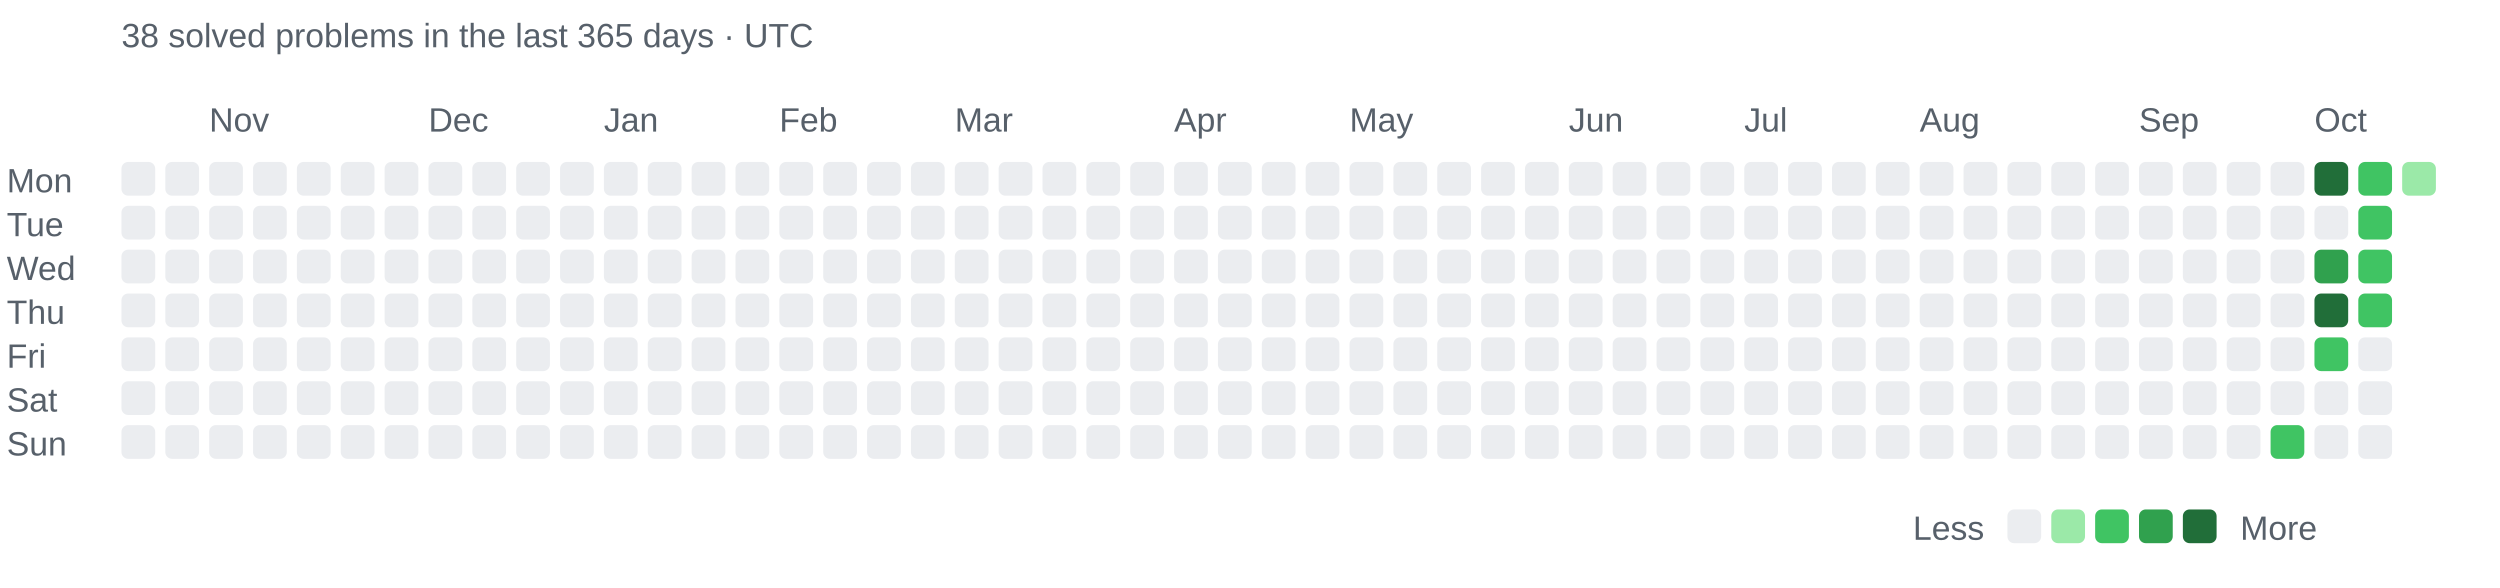
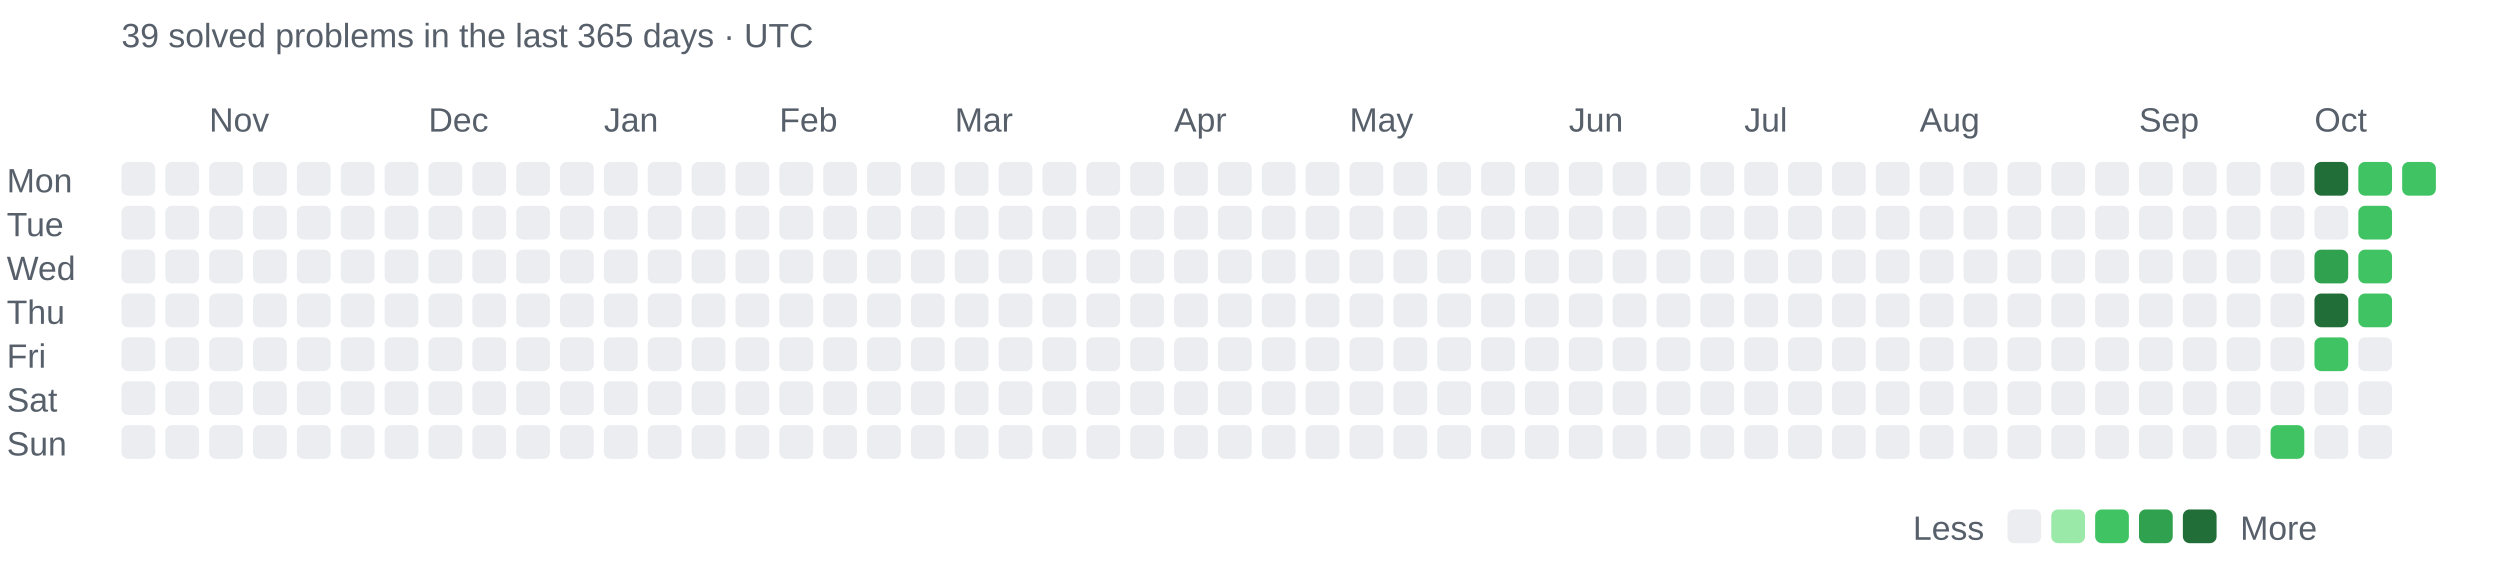
<svg xmlns="http://www.w3.org/2000/svg" width="741" height="174" viewBox="0 0 741 174" role="img" aria-labelledby="title description">
  <g font-family="Arial, sans-serif" font-size="10" fill="#57606a">
-     <text x="36" y="14">38 solved problems in the last 365 days · UTC</text>
+     <text x="36" y="14">39 solved problems in the last 365 days · UTC</text>
    <text x="2" y="57">Mon</text>
    <text x="2" y="70">Tue</text>
    <text x="2" y="83">Wed</text>
    <text x="2" y="96">Thu</text>
    <text x="2" y="109">Fri</text>
    <text x="2" y="122">Sat</text>
    <text x="2" y="135">Sun</text>
    <rect x="36" y="48" width="10" height="10" rx="2" fill="#ebedf0" data-date="2025-10-13" data-count="0" />
    <rect x="36" y="61" width="10" height="10" rx="2" fill="#ebedf0" data-date="2025-10-14" data-count="0" />
    <rect x="36" y="74" width="10" height="10" rx="2" fill="#ebedf0" data-date="2025-10-15" data-count="0" />
    <rect x="36" y="87" width="10" height="10" rx="2" fill="#ebedf0" data-date="2025-10-16" data-count="0" />
    <rect x="36" y="100" width="10" height="10" rx="2" fill="#ebedf0" data-date="2025-10-17" data-count="0" />
    <rect x="36" y="113" width="10" height="10" rx="2" fill="#ebedf0" data-date="2025-10-18" data-count="0" />
    <rect x="36" y="126" width="10" height="10" rx="2" fill="#ebedf0" data-date="2025-10-19" data-count="0" />
    <rect x="49" y="48" width="10" height="10" rx="2" fill="#ebedf0" data-date="2025-10-20" data-count="0" />
    <rect x="49" y="61" width="10" height="10" rx="2" fill="#ebedf0" data-date="2025-10-21" data-count="0" />
    <rect x="49" y="74" width="10" height="10" rx="2" fill="#ebedf0" data-date="2025-10-22" data-count="0" />
    <rect x="49" y="87" width="10" height="10" rx="2" fill="#ebedf0" data-date="2025-10-23" data-count="0" />
    <rect x="49" y="100" width="10" height="10" rx="2" fill="#ebedf0" data-date="2025-10-24" data-count="0" />
    <rect x="49" y="113" width="10" height="10" rx="2" fill="#ebedf0" data-date="2025-10-25" data-count="0" />
    <rect x="49" y="126" width="10" height="10" rx="2" fill="#ebedf0" data-date="2025-10-26" data-count="0" />
    <rect x="62" y="48" width="10" height="10" rx="2" fill="#ebedf0" data-date="2025-10-27" data-count="0" />
    <rect x="62" y="61" width="10" height="10" rx="2" fill="#ebedf0" data-date="2025-10-28" data-count="0" />
    <rect x="62" y="74" width="10" height="10" rx="2" fill="#ebedf0" data-date="2025-10-29" data-count="0" />
    <rect x="62" y="87" width="10" height="10" rx="2" fill="#ebedf0" data-date="2025-10-30" data-count="0" />
    <rect x="62" y="100" width="10" height="10" rx="2" fill="#ebedf0" data-date="2025-10-31" data-count="0" />
    <text x="62" y="39">Nov</text>
    <rect x="62" y="113" width="10" height="10" rx="2" fill="#ebedf0" data-date="2025-11-01" data-count="0" />
    <rect x="62" y="126" width="10" height="10" rx="2" fill="#ebedf0" data-date="2025-11-02" data-count="0" />
    <rect x="75" y="48" width="10" height="10" rx="2" fill="#ebedf0" data-date="2025-11-03" data-count="0" />
    <rect x="75" y="61" width="10" height="10" rx="2" fill="#ebedf0" data-date="2025-11-04" data-count="0" />
    <rect x="75" y="74" width="10" height="10" rx="2" fill="#ebedf0" data-date="2025-11-05" data-count="0" />
    <rect x="75" y="87" width="10" height="10" rx="2" fill="#ebedf0" data-date="2025-11-06" data-count="0" />
    <rect x="75" y="100" width="10" height="10" rx="2" fill="#ebedf0" data-date="2025-11-07" data-count="0" />
    <rect x="75" y="113" width="10" height="10" rx="2" fill="#ebedf0" data-date="2025-11-08" data-count="0" />
    <rect x="75" y="126" width="10" height="10" rx="2" fill="#ebedf0" data-date="2025-11-09" data-count="0" />
    <rect x="88" y="48" width="10" height="10" rx="2" fill="#ebedf0" data-date="2025-11-10" data-count="0" />
    <rect x="88" y="61" width="10" height="10" rx="2" fill="#ebedf0" data-date="2025-11-11" data-count="0" />
    <rect x="88" y="74" width="10" height="10" rx="2" fill="#ebedf0" data-date="2025-11-12" data-count="0" />
    <rect x="88" y="87" width="10" height="10" rx="2" fill="#ebedf0" data-date="2025-11-13" data-count="0" />
    <rect x="88" y="100" width="10" height="10" rx="2" fill="#ebedf0" data-date="2025-11-14" data-count="0" />
    <rect x="88" y="113" width="10" height="10" rx="2" fill="#ebedf0" data-date="2025-11-15" data-count="0" />
    <rect x="88" y="126" width="10" height="10" rx="2" fill="#ebedf0" data-date="2025-11-16" data-count="0" />
    <rect x="101" y="48" width="10" height="10" rx="2" fill="#ebedf0" data-date="2025-11-17" data-count="0" />
    <rect x="101" y="61" width="10" height="10" rx="2" fill="#ebedf0" data-date="2025-11-18" data-count="0" />
    <rect x="101" y="74" width="10" height="10" rx="2" fill="#ebedf0" data-date="2025-11-19" data-count="0" />
    <rect x="101" y="87" width="10" height="10" rx="2" fill="#ebedf0" data-date="2025-11-20" data-count="0" />
    <rect x="101" y="100" width="10" height="10" rx="2" fill="#ebedf0" data-date="2025-11-21" data-count="0" />
    <rect x="101" y="113" width="10" height="10" rx="2" fill="#ebedf0" data-date="2025-11-22" data-count="0" />
    <rect x="101" y="126" width="10" height="10" rx="2" fill="#ebedf0" data-date="2025-11-23" data-count="0" />
    <rect x="114" y="48" width="10" height="10" rx="2" fill="#ebedf0" data-date="2025-11-24" data-count="0" />
    <rect x="114" y="61" width="10" height="10" rx="2" fill="#ebedf0" data-date="2025-11-25" data-count="0" />
    <rect x="114" y="74" width="10" height="10" rx="2" fill="#ebedf0" data-date="2025-11-26" data-count="0" />
    <rect x="114" y="87" width="10" height="10" rx="2" fill="#ebedf0" data-date="2025-11-27" data-count="0" />
    <rect x="114" y="100" width="10" height="10" rx="2" fill="#ebedf0" data-date="2025-11-28" data-count="0" />
    <rect x="114" y="113" width="10" height="10" rx="2" fill="#ebedf0" data-date="2025-11-29" data-count="0" />
    <rect x="114" y="126" width="10" height="10" rx="2" fill="#ebedf0" data-date="2025-11-30" data-count="0" />
    <text x="127" y="39">Dec</text>
    <rect x="127" y="48" width="10" height="10" rx="2" fill="#ebedf0" data-date="2025-12-01" data-count="0" />
    <rect x="127" y="61" width="10" height="10" rx="2" fill="#ebedf0" data-date="2025-12-02" data-count="0" />
    <rect x="127" y="74" width="10" height="10" rx="2" fill="#ebedf0" data-date="2025-12-03" data-count="0" />
    <rect x="127" y="87" width="10" height="10" rx="2" fill="#ebedf0" data-date="2025-12-04" data-count="0" />
    <rect x="127" y="100" width="10" height="10" rx="2" fill="#ebedf0" data-date="2025-12-05" data-count="0" />
    <rect x="127" y="113" width="10" height="10" rx="2" fill="#ebedf0" data-date="2025-12-06" data-count="0" />
    <rect x="127" y="126" width="10" height="10" rx="2" fill="#ebedf0" data-date="2025-12-07" data-count="0" />
    <rect x="140" y="48" width="10" height="10" rx="2" fill="#ebedf0" data-date="2025-12-08" data-count="0" />
    <rect x="140" y="61" width="10" height="10" rx="2" fill="#ebedf0" data-date="2025-12-09" data-count="0" />
    <rect x="140" y="74" width="10" height="10" rx="2" fill="#ebedf0" data-date="2025-12-10" data-count="0" />
    <rect x="140" y="87" width="10" height="10" rx="2" fill="#ebedf0" data-date="2025-12-11" data-count="0" />
    <rect x="140" y="100" width="10" height="10" rx="2" fill="#ebedf0" data-date="2025-12-12" data-count="0" />
    <rect x="140" y="113" width="10" height="10" rx="2" fill="#ebedf0" data-date="2025-12-13" data-count="0" />
    <rect x="140" y="126" width="10" height="10" rx="2" fill="#ebedf0" data-date="2025-12-14" data-count="0" />
    <rect x="153" y="48" width="10" height="10" rx="2" fill="#ebedf0" data-date="2025-12-15" data-count="0" />
    <rect x="153" y="61" width="10" height="10" rx="2" fill="#ebedf0" data-date="2025-12-16" data-count="0" />
    <rect x="153" y="74" width="10" height="10" rx="2" fill="#ebedf0" data-date="2025-12-17" data-count="0" />
    <rect x="153" y="87" width="10" height="10" rx="2" fill="#ebedf0" data-date="2025-12-18" data-count="0" />
    <rect x="153" y="100" width="10" height="10" rx="2" fill="#ebedf0" data-date="2025-12-19" data-count="0" />
    <rect x="153" y="113" width="10" height="10" rx="2" fill="#ebedf0" data-date="2025-12-20" data-count="0" />
    <rect x="153" y="126" width="10" height="10" rx="2" fill="#ebedf0" data-date="2025-12-21" data-count="0" />
    <rect x="166" y="48" width="10" height="10" rx="2" fill="#ebedf0" data-date="2025-12-22" data-count="0" />
    <rect x="166" y="61" width="10" height="10" rx="2" fill="#ebedf0" data-date="2025-12-23" data-count="0" />
    <rect x="166" y="74" width="10" height="10" rx="2" fill="#ebedf0" data-date="2025-12-24" data-count="0" />
    <rect x="166" y="87" width="10" height="10" rx="2" fill="#ebedf0" data-date="2025-12-25" data-count="0" />
    <rect x="166" y="100" width="10" height="10" rx="2" fill="#ebedf0" data-date="2025-12-26" data-count="0" />
    <rect x="166" y="113" width="10" height="10" rx="2" fill="#ebedf0" data-date="2025-12-27" data-count="0" />
    <rect x="166" y="126" width="10" height="10" rx="2" fill="#ebedf0" data-date="2025-12-28" data-count="0" />
    <rect x="179" y="48" width="10" height="10" rx="2" fill="#ebedf0" data-date="2025-12-29" data-count="0" />
    <rect x="179" y="61" width="10" height="10" rx="2" fill="#ebedf0" data-date="2025-12-30" data-count="0" />
    <rect x="179" y="74" width="10" height="10" rx="2" fill="#ebedf0" data-date="2025-12-31" data-count="0" />
    <text x="179" y="39">Jan</text>
    <rect x="179" y="87" width="10" height="10" rx="2" fill="#ebedf0" data-date="2026-01-01" data-count="0" />
    <rect x="179" y="100" width="10" height="10" rx="2" fill="#ebedf0" data-date="2026-01-02" data-count="0" />
    <rect x="179" y="113" width="10" height="10" rx="2" fill="#ebedf0" data-date="2026-01-03" data-count="0" />
    <rect x="179" y="126" width="10" height="10" rx="2" fill="#ebedf0" data-date="2026-01-04" data-count="0" />
    <rect x="192" y="48" width="10" height="10" rx="2" fill="#ebedf0" data-date="2026-01-05" data-count="0" />
    <rect x="192" y="61" width="10" height="10" rx="2" fill="#ebedf0" data-date="2026-01-06" data-count="0" />
    <rect x="192" y="74" width="10" height="10" rx="2" fill="#ebedf0" data-date="2026-01-07" data-count="0" />
    <rect x="192" y="87" width="10" height="10" rx="2" fill="#ebedf0" data-date="2026-01-08" data-count="0" />
    <rect x="192" y="100" width="10" height="10" rx="2" fill="#ebedf0" data-date="2026-01-09" data-count="0" />
    <rect x="192" y="113" width="10" height="10" rx="2" fill="#ebedf0" data-date="2026-01-10" data-count="0" />
    <rect x="192" y="126" width="10" height="10" rx="2" fill="#ebedf0" data-date="2026-01-11" data-count="0" />
    <rect x="205" y="48" width="10" height="10" rx="2" fill="#ebedf0" data-date="2026-01-12" data-count="0" />
    <rect x="205" y="61" width="10" height="10" rx="2" fill="#ebedf0" data-date="2026-01-13" data-count="0" />
    <rect x="205" y="74" width="10" height="10" rx="2" fill="#ebedf0" data-date="2026-01-14" data-count="0" />
    <rect x="205" y="87" width="10" height="10" rx="2" fill="#ebedf0" data-date="2026-01-15" data-count="0" />
    <rect x="205" y="100" width="10" height="10" rx="2" fill="#ebedf0" data-date="2026-01-16" data-count="0" />
    <rect x="205" y="113" width="10" height="10" rx="2" fill="#ebedf0" data-date="2026-01-17" data-count="0" />
    <rect x="205" y="126" width="10" height="10" rx="2" fill="#ebedf0" data-date="2026-01-18" data-count="0" />
    <rect x="218" y="48" width="10" height="10" rx="2" fill="#ebedf0" data-date="2026-01-19" data-count="0" />
    <rect x="218" y="61" width="10" height="10" rx="2" fill="#ebedf0" data-date="2026-01-20" data-count="0" />
    <rect x="218" y="74" width="10" height="10" rx="2" fill="#ebedf0" data-date="2026-01-21" data-count="0" />
    <rect x="218" y="87" width="10" height="10" rx="2" fill="#ebedf0" data-date="2026-01-22" data-count="0" />
    <rect x="218" y="100" width="10" height="10" rx="2" fill="#ebedf0" data-date="2026-01-23" data-count="0" />
    <rect x="218" y="113" width="10" height="10" rx="2" fill="#ebedf0" data-date="2026-01-24" data-count="0" />
    <rect x="218" y="126" width="10" height="10" rx="2" fill="#ebedf0" data-date="2026-01-25" data-count="0" />
    <rect x="231" y="48" width="10" height="10" rx="2" fill="#ebedf0" data-date="2026-01-26" data-count="0" />
    <rect x="231" y="61" width="10" height="10" rx="2" fill="#ebedf0" data-date="2026-01-27" data-count="0" />
    <rect x="231" y="74" width="10" height="10" rx="2" fill="#ebedf0" data-date="2026-01-28" data-count="0" />
    <rect x="231" y="87" width="10" height="10" rx="2" fill="#ebedf0" data-date="2026-01-29" data-count="0" />
    <rect x="231" y="100" width="10" height="10" rx="2" fill="#ebedf0" data-date="2026-01-30" data-count="0" />
    <rect x="231" y="113" width="10" height="10" rx="2" fill="#ebedf0" data-date="2026-01-31" data-count="0" />
    <text x="231" y="39">Feb</text>
    <rect x="231" y="126" width="10" height="10" rx="2" fill="#ebedf0" data-date="2026-02-01" data-count="0" />
    <rect x="244" y="48" width="10" height="10" rx="2" fill="#ebedf0" data-date="2026-02-02" data-count="0" />
    <rect x="244" y="61" width="10" height="10" rx="2" fill="#ebedf0" data-date="2026-02-03" data-count="0" />
    <rect x="244" y="74" width="10" height="10" rx="2" fill="#ebedf0" data-date="2026-02-04" data-count="0" />
    <rect x="244" y="87" width="10" height="10" rx="2" fill="#ebedf0" data-date="2026-02-05" data-count="0" />
    <rect x="244" y="100" width="10" height="10" rx="2" fill="#ebedf0" data-date="2026-02-06" data-count="0" />
    <rect x="244" y="113" width="10" height="10" rx="2" fill="#ebedf0" data-date="2026-02-07" data-count="0" />
    <rect x="244" y="126" width="10" height="10" rx="2" fill="#ebedf0" data-date="2026-02-08" data-count="0" />
    <rect x="257" y="48" width="10" height="10" rx="2" fill="#ebedf0" data-date="2026-02-09" data-count="0" />
    <rect x="257" y="61" width="10" height="10" rx="2" fill="#ebedf0" data-date="2026-02-10" data-count="0" />
    <rect x="257" y="74" width="10" height="10" rx="2" fill="#ebedf0" data-date="2026-02-11" data-count="0" />
    <rect x="257" y="87" width="10" height="10" rx="2" fill="#ebedf0" data-date="2026-02-12" data-count="0" />
    <rect x="257" y="100" width="10" height="10" rx="2" fill="#ebedf0" data-date="2026-02-13" data-count="0" />
    <rect x="257" y="113" width="10" height="10" rx="2" fill="#ebedf0" data-date="2026-02-14" data-count="0" />
    <rect x="257" y="126" width="10" height="10" rx="2" fill="#ebedf0" data-date="2026-02-15" data-count="0" />
    <rect x="270" y="48" width="10" height="10" rx="2" fill="#ebedf0" data-date="2026-02-16" data-count="0" />
    <rect x="270" y="61" width="10" height="10" rx="2" fill="#ebedf0" data-date="2026-02-17" data-count="0" />
    <rect x="270" y="74" width="10" height="10" rx="2" fill="#ebedf0" data-date="2026-02-18" data-count="0" />
    <rect x="270" y="87" width="10" height="10" rx="2" fill="#ebedf0" data-date="2026-02-19" data-count="0" />
    <rect x="270" y="100" width="10" height="10" rx="2" fill="#ebedf0" data-date="2026-02-20" data-count="0" />
    <rect x="270" y="113" width="10" height="10" rx="2" fill="#ebedf0" data-date="2026-02-21" data-count="0" />
    <rect x="270" y="126" width="10" height="10" rx="2" fill="#ebedf0" data-date="2026-02-22" data-count="0" />
    <rect x="283" y="48" width="10" height="10" rx="2" fill="#ebedf0" data-date="2026-02-23" data-count="0" />
    <rect x="283" y="61" width="10" height="10" rx="2" fill="#ebedf0" data-date="2026-02-24" data-count="0" />
    <rect x="283" y="74" width="10" height="10" rx="2" fill="#ebedf0" data-date="2026-02-25" data-count="0" />
    <rect x="283" y="87" width="10" height="10" rx="2" fill="#ebedf0" data-date="2026-02-26" data-count="0" />
    <rect x="283" y="100" width="10" height="10" rx="2" fill="#ebedf0" data-date="2026-02-27" data-count="0" />
    <rect x="283" y="113" width="10" height="10" rx="2" fill="#ebedf0" data-date="2026-02-28" data-count="0" />
    <text x="283" y="39">Mar</text>
    <rect x="283" y="126" width="10" height="10" rx="2" fill="#ebedf0" data-date="2026-03-01" data-count="0" />
    <rect x="296" y="48" width="10" height="10" rx="2" fill="#ebedf0" data-date="2026-03-02" data-count="0" />
    <rect x="296" y="61" width="10" height="10" rx="2" fill="#ebedf0" data-date="2026-03-03" data-count="0" />
    <rect x="296" y="74" width="10" height="10" rx="2" fill="#ebedf0" data-date="2026-03-04" data-count="0" />
    <rect x="296" y="87" width="10" height="10" rx="2" fill="#ebedf0" data-date="2026-03-05" data-count="0" />
    <rect x="296" y="100" width="10" height="10" rx="2" fill="#ebedf0" data-date="2026-03-06" data-count="0" />
    <rect x="296" y="113" width="10" height="10" rx="2" fill="#ebedf0" data-date="2026-03-07" data-count="0" />
    <rect x="296" y="126" width="10" height="10" rx="2" fill="#ebedf0" data-date="2026-03-08" data-count="0" />
    <rect x="309" y="48" width="10" height="10" rx="2" fill="#ebedf0" data-date="2026-03-09" data-count="0" />
    <rect x="309" y="61" width="10" height="10" rx="2" fill="#ebedf0" data-date="2026-03-10" data-count="0" />
    <rect x="309" y="74" width="10" height="10" rx="2" fill="#ebedf0" data-date="2026-03-11" data-count="0" />
    <rect x="309" y="87" width="10" height="10" rx="2" fill="#ebedf0" data-date="2026-03-12" data-count="0" />
    <rect x="309" y="100" width="10" height="10" rx="2" fill="#ebedf0" data-date="2026-03-13" data-count="0" />
    <rect x="309" y="113" width="10" height="10" rx="2" fill="#ebedf0" data-date="2026-03-14" data-count="0" />
    <rect x="309" y="126" width="10" height="10" rx="2" fill="#ebedf0" data-date="2026-03-15" data-count="0" />
    <rect x="322" y="48" width="10" height="10" rx="2" fill="#ebedf0" data-date="2026-03-16" data-count="0" />
    <rect x="322" y="61" width="10" height="10" rx="2" fill="#ebedf0" data-date="2026-03-17" data-count="0" />
    <rect x="322" y="74" width="10" height="10" rx="2" fill="#ebedf0" data-date="2026-03-18" data-count="0" />
    <rect x="322" y="87" width="10" height="10" rx="2" fill="#ebedf0" data-date="2026-03-19" data-count="0" />
    <rect x="322" y="100" width="10" height="10" rx="2" fill="#ebedf0" data-date="2026-03-20" data-count="0" />
    <rect x="322" y="113" width="10" height="10" rx="2" fill="#ebedf0" data-date="2026-03-21" data-count="0" />
    <rect x="322" y="126" width="10" height="10" rx="2" fill="#ebedf0" data-date="2026-03-22" data-count="0" />
    <rect x="335" y="48" width="10" height="10" rx="2" fill="#ebedf0" data-date="2026-03-23" data-count="0" />
    <rect x="335" y="61" width="10" height="10" rx="2" fill="#ebedf0" data-date="2026-03-24" data-count="0" />
    <rect x="335" y="74" width="10" height="10" rx="2" fill="#ebedf0" data-date="2026-03-25" data-count="0" />
    <rect x="335" y="87" width="10" height="10" rx="2" fill="#ebedf0" data-date="2026-03-26" data-count="0" />
    <rect x="335" y="100" width="10" height="10" rx="2" fill="#ebedf0" data-date="2026-03-27" data-count="0" />
    <rect x="335" y="113" width="10" height="10" rx="2" fill="#ebedf0" data-date="2026-03-28" data-count="0" />
    <rect x="335" y="126" width="10" height="10" rx="2" fill="#ebedf0" data-date="2026-03-29" data-count="0" />
    <rect x="348" y="48" width="10" height="10" rx="2" fill="#ebedf0" data-date="2026-03-30" data-count="0" />
    <rect x="348" y="61" width="10" height="10" rx="2" fill="#ebedf0" data-date="2026-03-31" data-count="0" />
    <text x="348" y="39">Apr</text>
    <rect x="348" y="74" width="10" height="10" rx="2" fill="#ebedf0" data-date="2026-04-01" data-count="0" />
    <rect x="348" y="87" width="10" height="10" rx="2" fill="#ebedf0" data-date="2026-04-02" data-count="0" />
    <rect x="348" y="100" width="10" height="10" rx="2" fill="#ebedf0" data-date="2026-04-03" data-count="0" />
    <rect x="348" y="113" width="10" height="10" rx="2" fill="#ebedf0" data-date="2026-04-04" data-count="0" />
    <rect x="348" y="126" width="10" height="10" rx="2" fill="#ebedf0" data-date="2026-04-05" data-count="0" />
    <rect x="361" y="48" width="10" height="10" rx="2" fill="#ebedf0" data-date="2026-04-06" data-count="0" />
    <rect x="361" y="61" width="10" height="10" rx="2" fill="#ebedf0" data-date="2026-04-07" data-count="0" />
    <rect x="361" y="74" width="10" height="10" rx="2" fill="#ebedf0" data-date="2026-04-08" data-count="0" />
    <rect x="361" y="87" width="10" height="10" rx="2" fill="#ebedf0" data-date="2026-04-09" data-count="0" />
    <rect x="361" y="100" width="10" height="10" rx="2" fill="#ebedf0" data-date="2026-04-10" data-count="0" />
    <rect x="361" y="113" width="10" height="10" rx="2" fill="#ebedf0" data-date="2026-04-11" data-count="0" />
    <rect x="361" y="126" width="10" height="10" rx="2" fill="#ebedf0" data-date="2026-04-12" data-count="0" />
    <rect x="374" y="48" width="10" height="10" rx="2" fill="#ebedf0" data-date="2026-04-13" data-count="0" />
    <rect x="374" y="61" width="10" height="10" rx="2" fill="#ebedf0" data-date="2026-04-14" data-count="0" />
    <rect x="374" y="74" width="10" height="10" rx="2" fill="#ebedf0" data-date="2026-04-15" data-count="0" />
    <rect x="374" y="87" width="10" height="10" rx="2" fill="#ebedf0" data-date="2026-04-16" data-count="0" />
    <rect x="374" y="100" width="10" height="10" rx="2" fill="#ebedf0" data-date="2026-04-17" data-count="0" />
    <rect x="374" y="113" width="10" height="10" rx="2" fill="#ebedf0" data-date="2026-04-18" data-count="0" />
    <rect x="374" y="126" width="10" height="10" rx="2" fill="#ebedf0" data-date="2026-04-19" data-count="0" />
    <rect x="387" y="48" width="10" height="10" rx="2" fill="#ebedf0" data-date="2026-04-20" data-count="0" />
    <rect x="387" y="61" width="10" height="10" rx="2" fill="#ebedf0" data-date="2026-04-21" data-count="0" />
    <rect x="387" y="74" width="10" height="10" rx="2" fill="#ebedf0" data-date="2026-04-22" data-count="0" />
    <rect x="387" y="87" width="10" height="10" rx="2" fill="#ebedf0" data-date="2026-04-23" data-count="0" />
    <rect x="387" y="100" width="10" height="10" rx="2" fill="#ebedf0" data-date="2026-04-24" data-count="0" />
    <rect x="387" y="113" width="10" height="10" rx="2" fill="#ebedf0" data-date="2026-04-25" data-count="0" />
    <rect x="387" y="126" width="10" height="10" rx="2" fill="#ebedf0" data-date="2026-04-26" data-count="0" />
    <rect x="400" y="48" width="10" height="10" rx="2" fill="#ebedf0" data-date="2026-04-27" data-count="0" />
    <rect x="400" y="61" width="10" height="10" rx="2" fill="#ebedf0" data-date="2026-04-28" data-count="0" />
    <rect x="400" y="74" width="10" height="10" rx="2" fill="#ebedf0" data-date="2026-04-29" data-count="0" />
    <rect x="400" y="87" width="10" height="10" rx="2" fill="#ebedf0" data-date="2026-04-30" data-count="0" />
    <text x="400" y="39">May</text>
    <rect x="400" y="100" width="10" height="10" rx="2" fill="#ebedf0" data-date="2026-05-01" data-count="0" />
    <rect x="400" y="113" width="10" height="10" rx="2" fill="#ebedf0" data-date="2026-05-02" data-count="0" />
    <rect x="400" y="126" width="10" height="10" rx="2" fill="#ebedf0" data-date="2026-05-03" data-count="0" />
    <rect x="413" y="48" width="10" height="10" rx="2" fill="#ebedf0" data-date="2026-05-04" data-count="0" />
    <rect x="413" y="61" width="10" height="10" rx="2" fill="#ebedf0" data-date="2026-05-05" data-count="0" />
    <rect x="413" y="74" width="10" height="10" rx="2" fill="#ebedf0" data-date="2026-05-06" data-count="0" />
    <rect x="413" y="87" width="10" height="10" rx="2" fill="#ebedf0" data-date="2026-05-07" data-count="0" />
    <rect x="413" y="100" width="10" height="10" rx="2" fill="#ebedf0" data-date="2026-05-08" data-count="0" />
    <rect x="413" y="113" width="10" height="10" rx="2" fill="#ebedf0" data-date="2026-05-09" data-count="0" />
    <rect x="413" y="126" width="10" height="10" rx="2" fill="#ebedf0" data-date="2026-05-10" data-count="0" />
    <rect x="426" y="48" width="10" height="10" rx="2" fill="#ebedf0" data-date="2026-05-11" data-count="0" />
    <rect x="426" y="61" width="10" height="10" rx="2" fill="#ebedf0" data-date="2026-05-12" data-count="0" />
    <rect x="426" y="74" width="10" height="10" rx="2" fill="#ebedf0" data-date="2026-05-13" data-count="0" />
    <rect x="426" y="87" width="10" height="10" rx="2" fill="#ebedf0" data-date="2026-05-14" data-count="0" />
    <rect x="426" y="100" width="10" height="10" rx="2" fill="#ebedf0" data-date="2026-05-15" data-count="0" />
    <rect x="426" y="113" width="10" height="10" rx="2" fill="#ebedf0" data-date="2026-05-16" data-count="0" />
    <rect x="426" y="126" width="10" height="10" rx="2" fill="#ebedf0" data-date="2026-05-17" data-count="0" />
    <rect x="439" y="48" width="10" height="10" rx="2" fill="#ebedf0" data-date="2026-05-18" data-count="0" />
    <rect x="439" y="61" width="10" height="10" rx="2" fill="#ebedf0" data-date="2026-05-19" data-count="0" />
    <rect x="439" y="74" width="10" height="10" rx="2" fill="#ebedf0" data-date="2026-05-20" data-count="0" />
    <rect x="439" y="87" width="10" height="10" rx="2" fill="#ebedf0" data-date="2026-05-21" data-count="0" />
    <rect x="439" y="100" width="10" height="10" rx="2" fill="#ebedf0" data-date="2026-05-22" data-count="0" />
    <rect x="439" y="113" width="10" height="10" rx="2" fill="#ebedf0" data-date="2026-05-23" data-count="0" />
    <rect x="439" y="126" width="10" height="10" rx="2" fill="#ebedf0" data-date="2026-05-24" data-count="0" />
    <rect x="452" y="48" width="10" height="10" rx="2" fill="#ebedf0" data-date="2026-05-25" data-count="0" />
    <rect x="452" y="61" width="10" height="10" rx="2" fill="#ebedf0" data-date="2026-05-26" data-count="0" />
    <rect x="452" y="74" width="10" height="10" rx="2" fill="#ebedf0" data-date="2026-05-27" data-count="0" />
    <rect x="452" y="87" width="10" height="10" rx="2" fill="#ebedf0" data-date="2026-05-28" data-count="0" />
    <rect x="452" y="100" width="10" height="10" rx="2" fill="#ebedf0" data-date="2026-05-29" data-count="0" />
    <rect x="452" y="113" width="10" height="10" rx="2" fill="#ebedf0" data-date="2026-05-30" data-count="0" />
    <rect x="452" y="126" width="10" height="10" rx="2" fill="#ebedf0" data-date="2026-05-31" data-count="0" />
    <text x="465" y="39">Jun</text>
    <rect x="465" y="48" width="10" height="10" rx="2" fill="#ebedf0" data-date="2026-06-01" data-count="0" />
    <rect x="465" y="61" width="10" height="10" rx="2" fill="#ebedf0" data-date="2026-06-02" data-count="0" />
    <rect x="465" y="74" width="10" height="10" rx="2" fill="#ebedf0" data-date="2026-06-03" data-count="0" />
    <rect x="465" y="87" width="10" height="10" rx="2" fill="#ebedf0" data-date="2026-06-04" data-count="0" />
    <rect x="465" y="100" width="10" height="10" rx="2" fill="#ebedf0" data-date="2026-06-05" data-count="0" />
    <rect x="465" y="113" width="10" height="10" rx="2" fill="#ebedf0" data-date="2026-06-06" data-count="0" />
    <rect x="465" y="126" width="10" height="10" rx="2" fill="#ebedf0" data-date="2026-06-07" data-count="0" />
    <rect x="478" y="48" width="10" height="10" rx="2" fill="#ebedf0" data-date="2026-06-08" data-count="0" />
    <rect x="478" y="61" width="10" height="10" rx="2" fill="#ebedf0" data-date="2026-06-09" data-count="0" />
    <rect x="478" y="74" width="10" height="10" rx="2" fill="#ebedf0" data-date="2026-06-10" data-count="0" />
    <rect x="478" y="87" width="10" height="10" rx="2" fill="#ebedf0" data-date="2026-06-11" data-count="0" />
    <rect x="478" y="100" width="10" height="10" rx="2" fill="#ebedf0" data-date="2026-06-12" data-count="0" />
    <rect x="478" y="113" width="10" height="10" rx="2" fill="#ebedf0" data-date="2026-06-13" data-count="0" />
    <rect x="478" y="126" width="10" height="10" rx="2" fill="#ebedf0" data-date="2026-06-14" data-count="0" />
    <rect x="491" y="48" width="10" height="10" rx="2" fill="#ebedf0" data-date="2026-06-15" data-count="0" />
    <rect x="491" y="61" width="10" height="10" rx="2" fill="#ebedf0" data-date="2026-06-16" data-count="0" />
    <rect x="491" y="74" width="10" height="10" rx="2" fill="#ebedf0" data-date="2026-06-17" data-count="0" />
    <rect x="491" y="87" width="10" height="10" rx="2" fill="#ebedf0" data-date="2026-06-18" data-count="0" />
    <rect x="491" y="100" width="10" height="10" rx="2" fill="#ebedf0" data-date="2026-06-19" data-count="0" />
    <rect x="491" y="113" width="10" height="10" rx="2" fill="#ebedf0" data-date="2026-06-20" data-count="0" />
    <rect x="491" y="126" width="10" height="10" rx="2" fill="#ebedf0" data-date="2026-06-21" data-count="0" />
    <rect x="504" y="48" width="10" height="10" rx="2" fill="#ebedf0" data-date="2026-06-22" data-count="0" />
    <rect x="504" y="61" width="10" height="10" rx="2" fill="#ebedf0" data-date="2026-06-23" data-count="0" />
    <rect x="504" y="74" width="10" height="10" rx="2" fill="#ebedf0" data-date="2026-06-24" data-count="0" />
    <rect x="504" y="87" width="10" height="10" rx="2" fill="#ebedf0" data-date="2026-06-25" data-count="0" />
    <rect x="504" y="100" width="10" height="10" rx="2" fill="#ebedf0" data-date="2026-06-26" data-count="0" />
    <rect x="504" y="113" width="10" height="10" rx="2" fill="#ebedf0" data-date="2026-06-27" data-count="0" />
    <rect x="504" y="126" width="10" height="10" rx="2" fill="#ebedf0" data-date="2026-06-28" data-count="0" />
    <rect x="517" y="48" width="10" height="10" rx="2" fill="#ebedf0" data-date="2026-06-29" data-count="0" />
    <rect x="517" y="61" width="10" height="10" rx="2" fill="#ebedf0" data-date="2026-06-30" data-count="0" />
    <text x="517" y="39">Jul</text>
    <rect x="517" y="74" width="10" height="10" rx="2" fill="#ebedf0" data-date="2026-07-01" data-count="0" />
    <rect x="517" y="87" width="10" height="10" rx="2" fill="#ebedf0" data-date="2026-07-02" data-count="0" />
    <rect x="517" y="100" width="10" height="10" rx="2" fill="#ebedf0" data-date="2026-07-03" data-count="0" />
    <rect x="517" y="113" width="10" height="10" rx="2" fill="#ebedf0" data-date="2026-07-04" data-count="0" />
    <rect x="517" y="126" width="10" height="10" rx="2" fill="#ebedf0" data-date="2026-07-05" data-count="0" />
    <rect x="530" y="48" width="10" height="10" rx="2" fill="#ebedf0" data-date="2026-07-06" data-count="0" />
    <rect x="530" y="61" width="10" height="10" rx="2" fill="#ebedf0" data-date="2026-07-07" data-count="0" />
    <rect x="530" y="74" width="10" height="10" rx="2" fill="#ebedf0" data-date="2026-07-08" data-count="0" />
    <rect x="530" y="87" width="10" height="10" rx="2" fill="#ebedf0" data-date="2026-07-09" data-count="0" />
    <rect x="530" y="100" width="10" height="10" rx="2" fill="#ebedf0" data-date="2026-07-10" data-count="0" />
    <rect x="530" y="113" width="10" height="10" rx="2" fill="#ebedf0" data-date="2026-07-11" data-count="0" />
    <rect x="530" y="126" width="10" height="10" rx="2" fill="#ebedf0" data-date="2026-07-12" data-count="0" />
    <rect x="543" y="48" width="10" height="10" rx="2" fill="#ebedf0" data-date="2026-07-13" data-count="0" />
    <rect x="543" y="61" width="10" height="10" rx="2" fill="#ebedf0" data-date="2026-07-14" data-count="0" />
    <rect x="543" y="74" width="10" height="10" rx="2" fill="#ebedf0" data-date="2026-07-15" data-count="0" />
    <rect x="543" y="87" width="10" height="10" rx="2" fill="#ebedf0" data-date="2026-07-16" data-count="0" />
    <rect x="543" y="100" width="10" height="10" rx="2" fill="#ebedf0" data-date="2026-07-17" data-count="0" />
    <rect x="543" y="113" width="10" height="10" rx="2" fill="#ebedf0" data-date="2026-07-18" data-count="0" />
    <rect x="543" y="126" width="10" height="10" rx="2" fill="#ebedf0" data-date="2026-07-19" data-count="0" />
    <rect x="556" y="48" width="10" height="10" rx="2" fill="#ebedf0" data-date="2026-07-20" data-count="0" />
    <rect x="556" y="61" width="10" height="10" rx="2" fill="#ebedf0" data-date="2026-07-21" data-count="0" />
    <rect x="556" y="74" width="10" height="10" rx="2" fill="#ebedf0" data-date="2026-07-22" data-count="0" />
    <rect x="556" y="87" width="10" height="10" rx="2" fill="#ebedf0" data-date="2026-07-23" data-count="0" />
    <rect x="556" y="100" width="10" height="10" rx="2" fill="#ebedf0" data-date="2026-07-24" data-count="0" />
    <rect x="556" y="113" width="10" height="10" rx="2" fill="#ebedf0" data-date="2026-07-25" data-count="0" />
    <rect x="556" y="126" width="10" height="10" rx="2" fill="#ebedf0" data-date="2026-07-26" data-count="0" />
    <rect x="569" y="48" width="10" height="10" rx="2" fill="#ebedf0" data-date="2026-07-27" data-count="0" />
    <rect x="569" y="61" width="10" height="10" rx="2" fill="#ebedf0" data-date="2026-07-28" data-count="0" />
    <rect x="569" y="74" width="10" height="10" rx="2" fill="#ebedf0" data-date="2026-07-29" data-count="0" />
    <rect x="569" y="87" width="10" height="10" rx="2" fill="#ebedf0" data-date="2026-07-30" data-count="0" />
    <rect x="569" y="100" width="10" height="10" rx="2" fill="#ebedf0" data-date="2026-07-31" data-count="0" />
    <text x="569" y="39">Aug</text>
    <rect x="569" y="113" width="10" height="10" rx="2" fill="#ebedf0" data-date="2026-08-01" data-count="0" />
    <rect x="569" y="126" width="10" height="10" rx="2" fill="#ebedf0" data-date="2026-08-02" data-count="0" />
    <rect x="582" y="48" width="10" height="10" rx="2" fill="#ebedf0" data-date="2026-08-03" data-count="0" />
    <rect x="582" y="61" width="10" height="10" rx="2" fill="#ebedf0" data-date="2026-08-04" data-count="0" />
    <rect x="582" y="74" width="10" height="10" rx="2" fill="#ebedf0" data-date="2026-08-05" data-count="0" />
    <rect x="582" y="87" width="10" height="10" rx="2" fill="#ebedf0" data-date="2026-08-06" data-count="0" />
    <rect x="582" y="100" width="10" height="10" rx="2" fill="#ebedf0" data-date="2026-08-07" data-count="0" />
    <rect x="582" y="113" width="10" height="10" rx="2" fill="#ebedf0" data-date="2026-08-08" data-count="0" />
    <rect x="582" y="126" width="10" height="10" rx="2" fill="#ebedf0" data-date="2026-08-09" data-count="0" />
    <rect x="595" y="48" width="10" height="10" rx="2" fill="#ebedf0" data-date="2026-08-10" data-count="0" />
    <rect x="595" y="61" width="10" height="10" rx="2" fill="#ebedf0" data-date="2026-08-11" data-count="0" />
    <rect x="595" y="74" width="10" height="10" rx="2" fill="#ebedf0" data-date="2026-08-12" data-count="0" />
    <rect x="595" y="87" width="10" height="10" rx="2" fill="#ebedf0" data-date="2026-08-13" data-count="0" />
    <rect x="595" y="100" width="10" height="10" rx="2" fill="#ebedf0" data-date="2026-08-14" data-count="0" />
    <rect x="595" y="113" width="10" height="10" rx="2" fill="#ebedf0" data-date="2026-08-15" data-count="0" />
    <rect x="595" y="126" width="10" height="10" rx="2" fill="#ebedf0" data-date="2026-08-16" data-count="0" />
    <rect x="608" y="48" width="10" height="10" rx="2" fill="#ebedf0" data-date="2026-08-17" data-count="0" />
    <rect x="608" y="61" width="10" height="10" rx="2" fill="#ebedf0" data-date="2026-08-18" data-count="0" />
    <rect x="608" y="74" width="10" height="10" rx="2" fill="#ebedf0" data-date="2026-08-19" data-count="0" />
    <rect x="608" y="87" width="10" height="10" rx="2" fill="#ebedf0" data-date="2026-08-20" data-count="0" />
    <rect x="608" y="100" width="10" height="10" rx="2" fill="#ebedf0" data-date="2026-08-21" data-count="0" />
    <rect x="608" y="113" width="10" height="10" rx="2" fill="#ebedf0" data-date="2026-08-22" data-count="0" />
    <rect x="608" y="126" width="10" height="10" rx="2" fill="#ebedf0" data-date="2026-08-23" data-count="0" />
    <rect x="621" y="48" width="10" height="10" rx="2" fill="#ebedf0" data-date="2026-08-24" data-count="0" />
    <rect x="621" y="61" width="10" height="10" rx="2" fill="#ebedf0" data-date="2026-08-25" data-count="0" />
    <rect x="621" y="74" width="10" height="10" rx="2" fill="#ebedf0" data-date="2026-08-26" data-count="0" />
    <rect x="621" y="87" width="10" height="10" rx="2" fill="#ebedf0" data-date="2026-08-27" data-count="0" />
    <rect x="621" y="100" width="10" height="10" rx="2" fill="#ebedf0" data-date="2026-08-28" data-count="0" />
    <rect x="621" y="113" width="10" height="10" rx="2" fill="#ebedf0" data-date="2026-08-29" data-count="0" />
    <rect x="621" y="126" width="10" height="10" rx="2" fill="#ebedf0" data-date="2026-08-30" data-count="0" />
    <rect x="634" y="48" width="10" height="10" rx="2" fill="#ebedf0" data-date="2026-08-31" data-count="0" />
    <text x="634" y="39">Sep</text>
    <rect x="634" y="61" width="10" height="10" rx="2" fill="#ebedf0" data-date="2026-09-01" data-count="0" />
    <rect x="634" y="74" width="10" height="10" rx="2" fill="#ebedf0" data-date="2026-09-02" data-count="0" />
    <rect x="634" y="87" width="10" height="10" rx="2" fill="#ebedf0" data-date="2026-09-03" data-count="0" />
    <rect x="634" y="100" width="10" height="10" rx="2" fill="#ebedf0" data-date="2026-09-04" data-count="0" />
    <rect x="634" y="113" width="10" height="10" rx="2" fill="#ebedf0" data-date="2026-09-05" data-count="0" />
    <rect x="634" y="126" width="10" height="10" rx="2" fill="#ebedf0" data-date="2026-09-06" data-count="0" />
    <rect x="647" y="48" width="10" height="10" rx="2" fill="#ebedf0" data-date="2026-09-07" data-count="0" />
    <rect x="647" y="61" width="10" height="10" rx="2" fill="#ebedf0" data-date="2026-09-08" data-count="0" />
    <rect x="647" y="74" width="10" height="10" rx="2" fill="#ebedf0" data-date="2026-09-09" data-count="0" />
    <rect x="647" y="87" width="10" height="10" rx="2" fill="#ebedf0" data-date="2026-09-10" data-count="0" />
    <rect x="647" y="100" width="10" height="10" rx="2" fill="#ebedf0" data-date="2026-09-11" data-count="0" />
    <rect x="647" y="113" width="10" height="10" rx="2" fill="#ebedf0" data-date="2026-09-12" data-count="0" />
    <rect x="647" y="126" width="10" height="10" rx="2" fill="#ebedf0" data-date="2026-09-13" data-count="0" />
    <rect x="660" y="48" width="10" height="10" rx="2" fill="#ebedf0" data-date="2026-09-14" data-count="0" />
    <rect x="660" y="61" width="10" height="10" rx="2" fill="#ebedf0" data-date="2026-09-15" data-count="0" />
    <rect x="660" y="74" width="10" height="10" rx="2" fill="#ebedf0" data-date="2026-09-16" data-count="0" />
    <rect x="660" y="87" width="10" height="10" rx="2" fill="#ebedf0" data-date="2026-09-17" data-count="0" />
    <rect x="660" y="100" width="10" height="10" rx="2" fill="#ebedf0" data-date="2026-09-18" data-count="0" />
    <rect x="660" y="113" width="10" height="10" rx="2" fill="#ebedf0" data-date="2026-09-19" data-count="0" />
    <rect x="660" y="126" width="10" height="10" rx="2" fill="#ebedf0" data-date="2026-09-20" data-count="0" />
    <rect x="673" y="48" width="10" height="10" rx="2" fill="#ebedf0" data-date="2026-09-21" data-count="0" />
    <rect x="673" y="61" width="10" height="10" rx="2" fill="#ebedf0" data-date="2026-09-22" data-count="0" />
    <rect x="673" y="74" width="10" height="10" rx="2" fill="#ebedf0" data-date="2026-09-23" data-count="0" />
    <rect x="673" y="87" width="10" height="10" rx="2" fill="#ebedf0" data-date="2026-09-24" data-count="0" />
    <rect x="673" y="100" width="10" height="10" rx="2" fill="#ebedf0" data-date="2026-09-25" data-count="0" />
    <rect x="673" y="113" width="10" height="10" rx="2" fill="#ebedf0" data-date="2026-09-26" data-count="0" />
    <rect x="673" y="126" width="10" height="10" rx="2" fill="#40c463" data-date="2026-09-27" data-count="3" />
    <rect x="686" y="48" width="10" height="10" rx="2" fill="#216e39" data-date="2026-09-28" data-count="8" />
    <rect x="686" y="61" width="10" height="10" rx="2" fill="#ebedf0" data-date="2026-09-29" data-count="0" />
    <rect x="686" y="74" width="10" height="10" rx="2" fill="#30a14e" data-date="2026-09-30" data-count="4" />
    <text x="686" y="39">Oct</text>
    <rect x="686" y="87" width="10" height="10" rx="2" fill="#216e39" data-date="2026-10-01" data-count="8" />
    <rect x="686" y="100" width="10" height="10" rx="2" fill="#40c463" data-date="2026-10-02" data-count="3" />
    <rect x="686" y="113" width="10" height="10" rx="2" fill="#ebedf0" data-date="2026-10-03" data-count="0" />
    <rect x="686" y="126" width="10" height="10" rx="2" fill="#ebedf0" data-date="2026-10-04" data-count="0" />
    <rect x="699" y="48" width="10" height="10" rx="2" fill="#40c463" data-date="2026-10-05" data-count="2" />
    <rect x="699" y="61" width="10" height="10" rx="2" fill="#40c463" data-date="2026-10-06" data-count="3" />
    <rect x="699" y="74" width="10" height="10" rx="2" fill="#40c463" data-date="2026-10-07" data-count="3" />
    <rect x="699" y="87" width="10" height="10" rx="2" fill="#40c463" data-date="2026-10-08" data-count="3" />
    <rect x="699" y="100" width="10" height="10" rx="2" fill="#ebedf0" data-date="2026-10-09" data-count="0" />
    <rect x="699" y="113" width="10" height="10" rx="2" fill="#ebedf0" data-date="2026-10-10" data-count="0" />
    <rect x="699" y="126" width="10" height="10" rx="2" fill="#ebedf0" data-date="2026-10-11" data-count="0" />
-     <rect x="712" y="48" width="10" height="10" rx="2" fill="#9be9a8" data-date="2026-10-12" data-count="1" />
+     <rect x="712" y="48" width="10" height="10" rx="2" fill="#40c463" data-date="2026-10-12" data-count="2" />
    <text x="567" y="160">Less</text>
    <rect x="595" y="151" width="10" height="10" rx="2" fill="#ebedf0" />
    <rect x="608" y="151" width="10" height="10" rx="2" fill="#9be9a8" />
    <rect x="621" y="151" width="10" height="10" rx="2" fill="#40c463" />
    <rect x="634" y="151" width="10" height="10" rx="2" fill="#30a14e" />
    <rect x="647" y="151" width="10" height="10" rx="2" fill="#216e39" />
    <text x="664" y="160">More</text>
  </g>
</svg>
